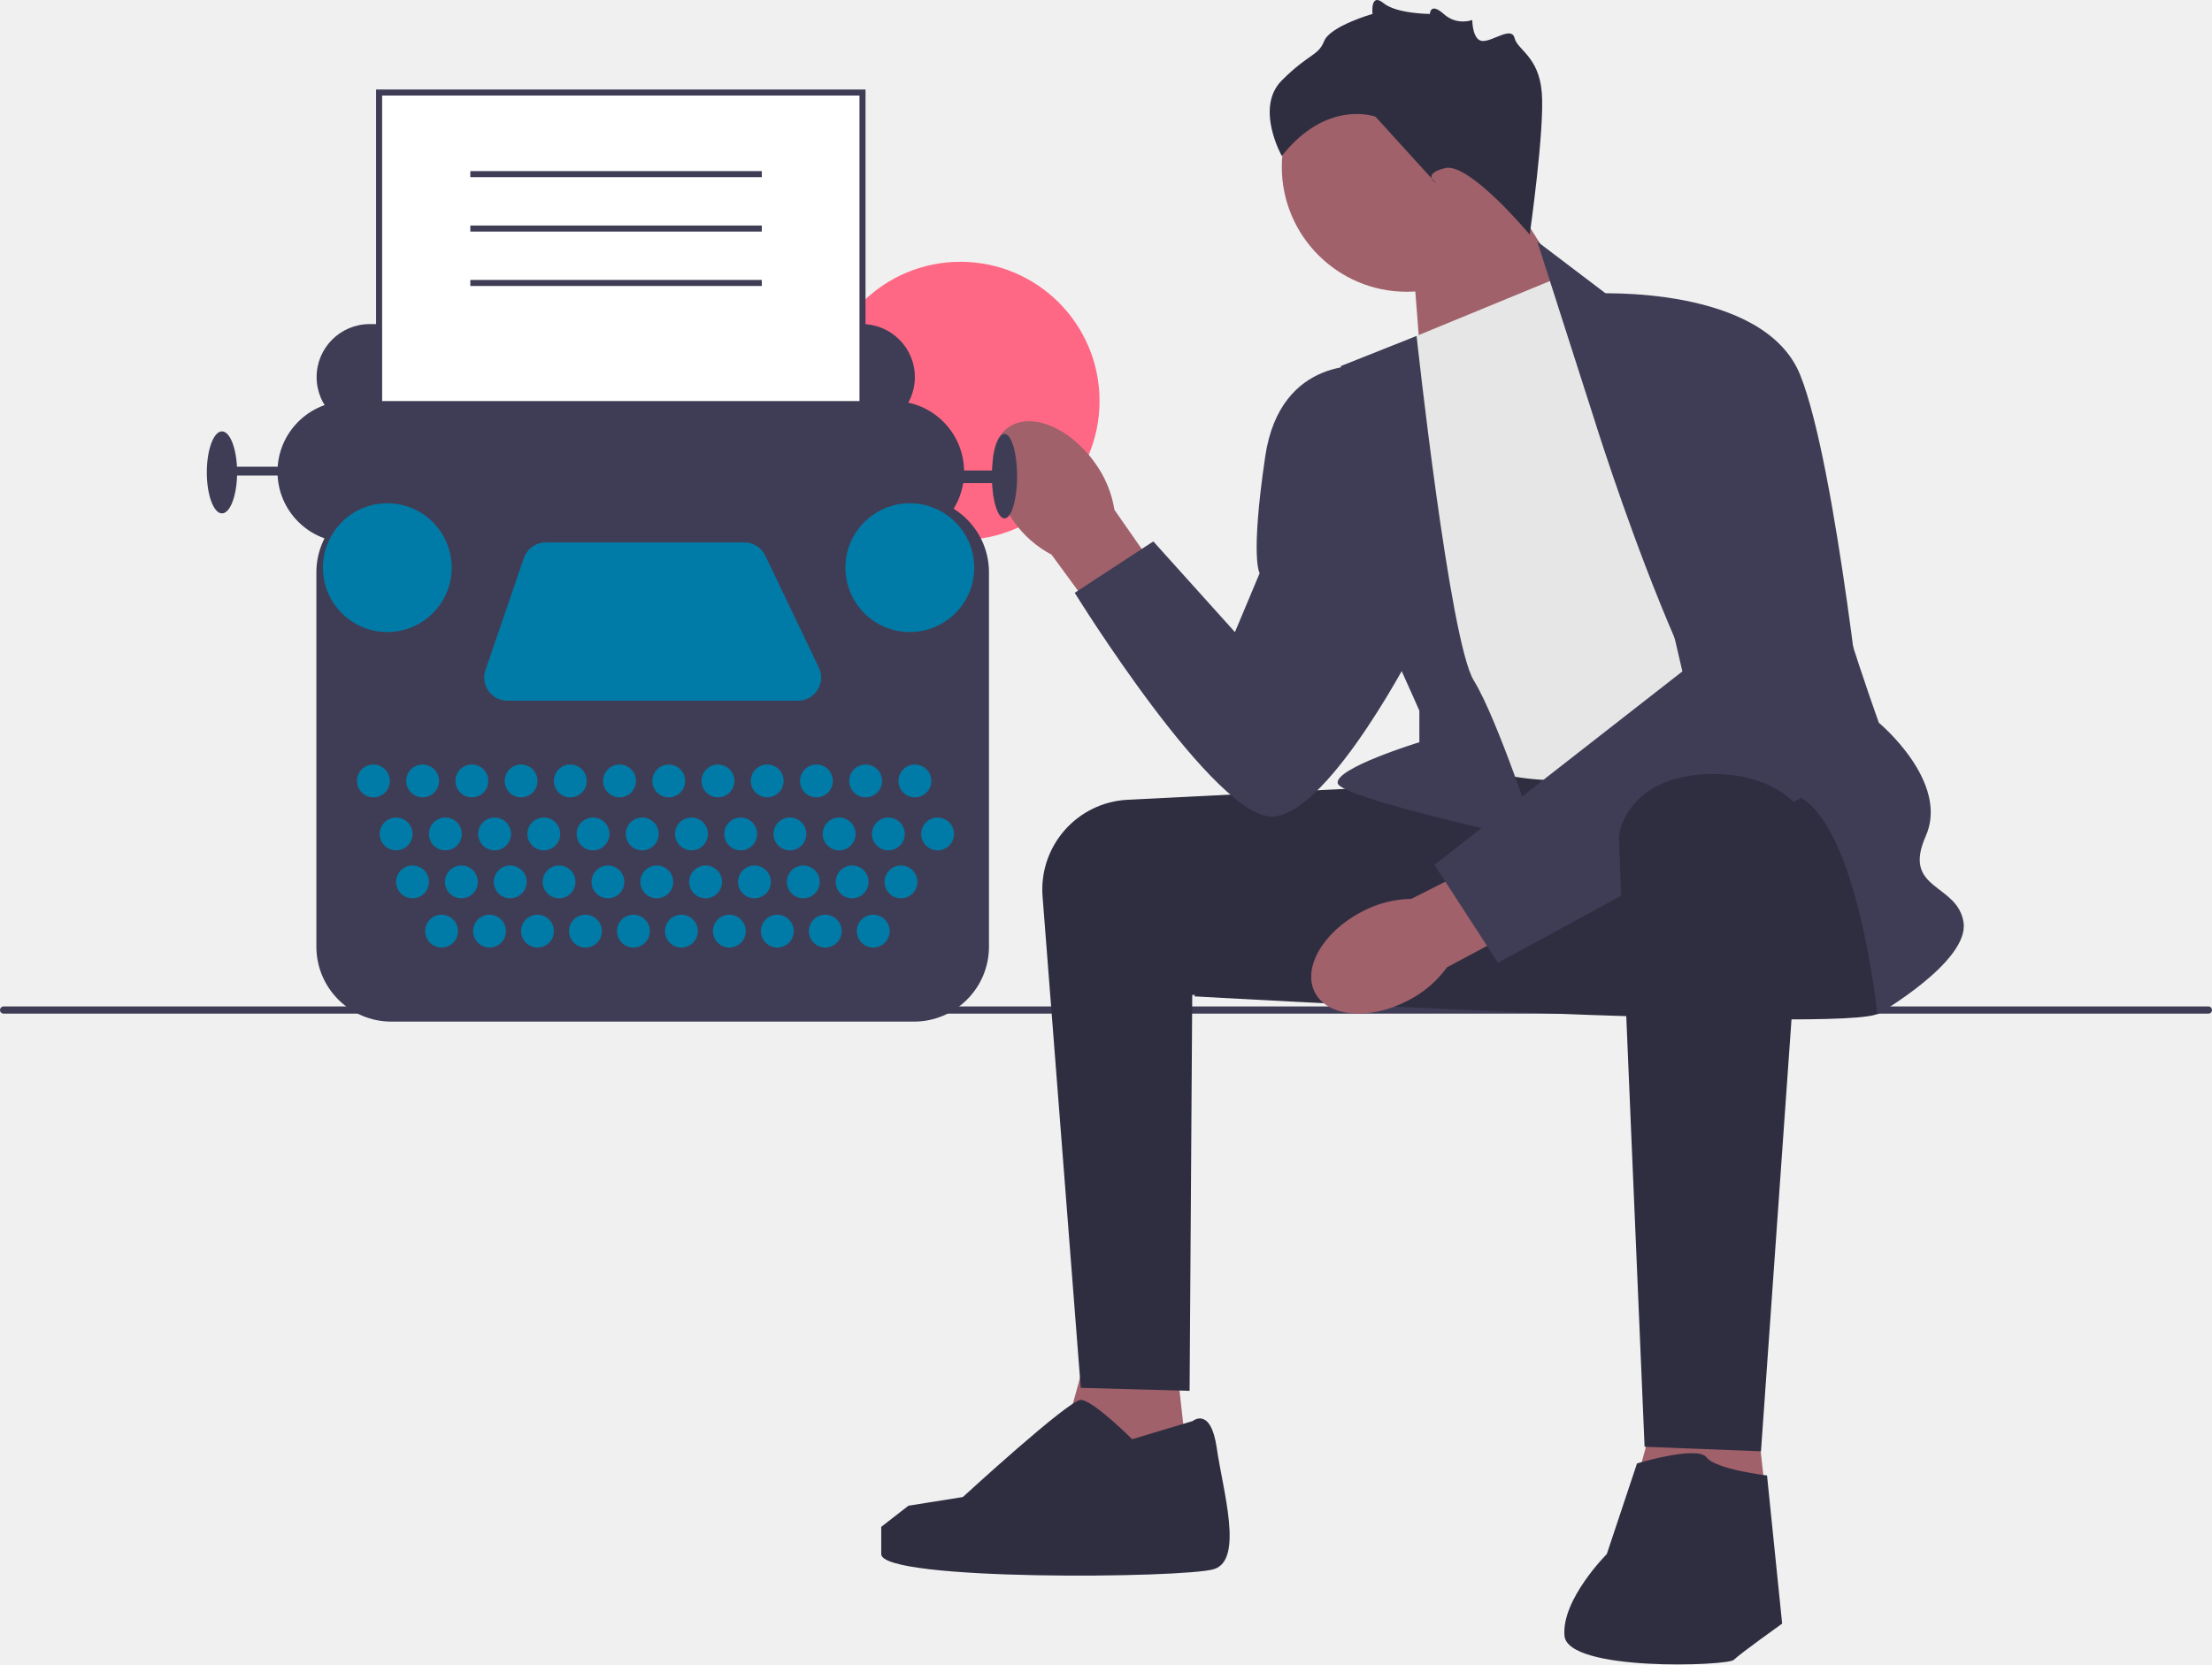
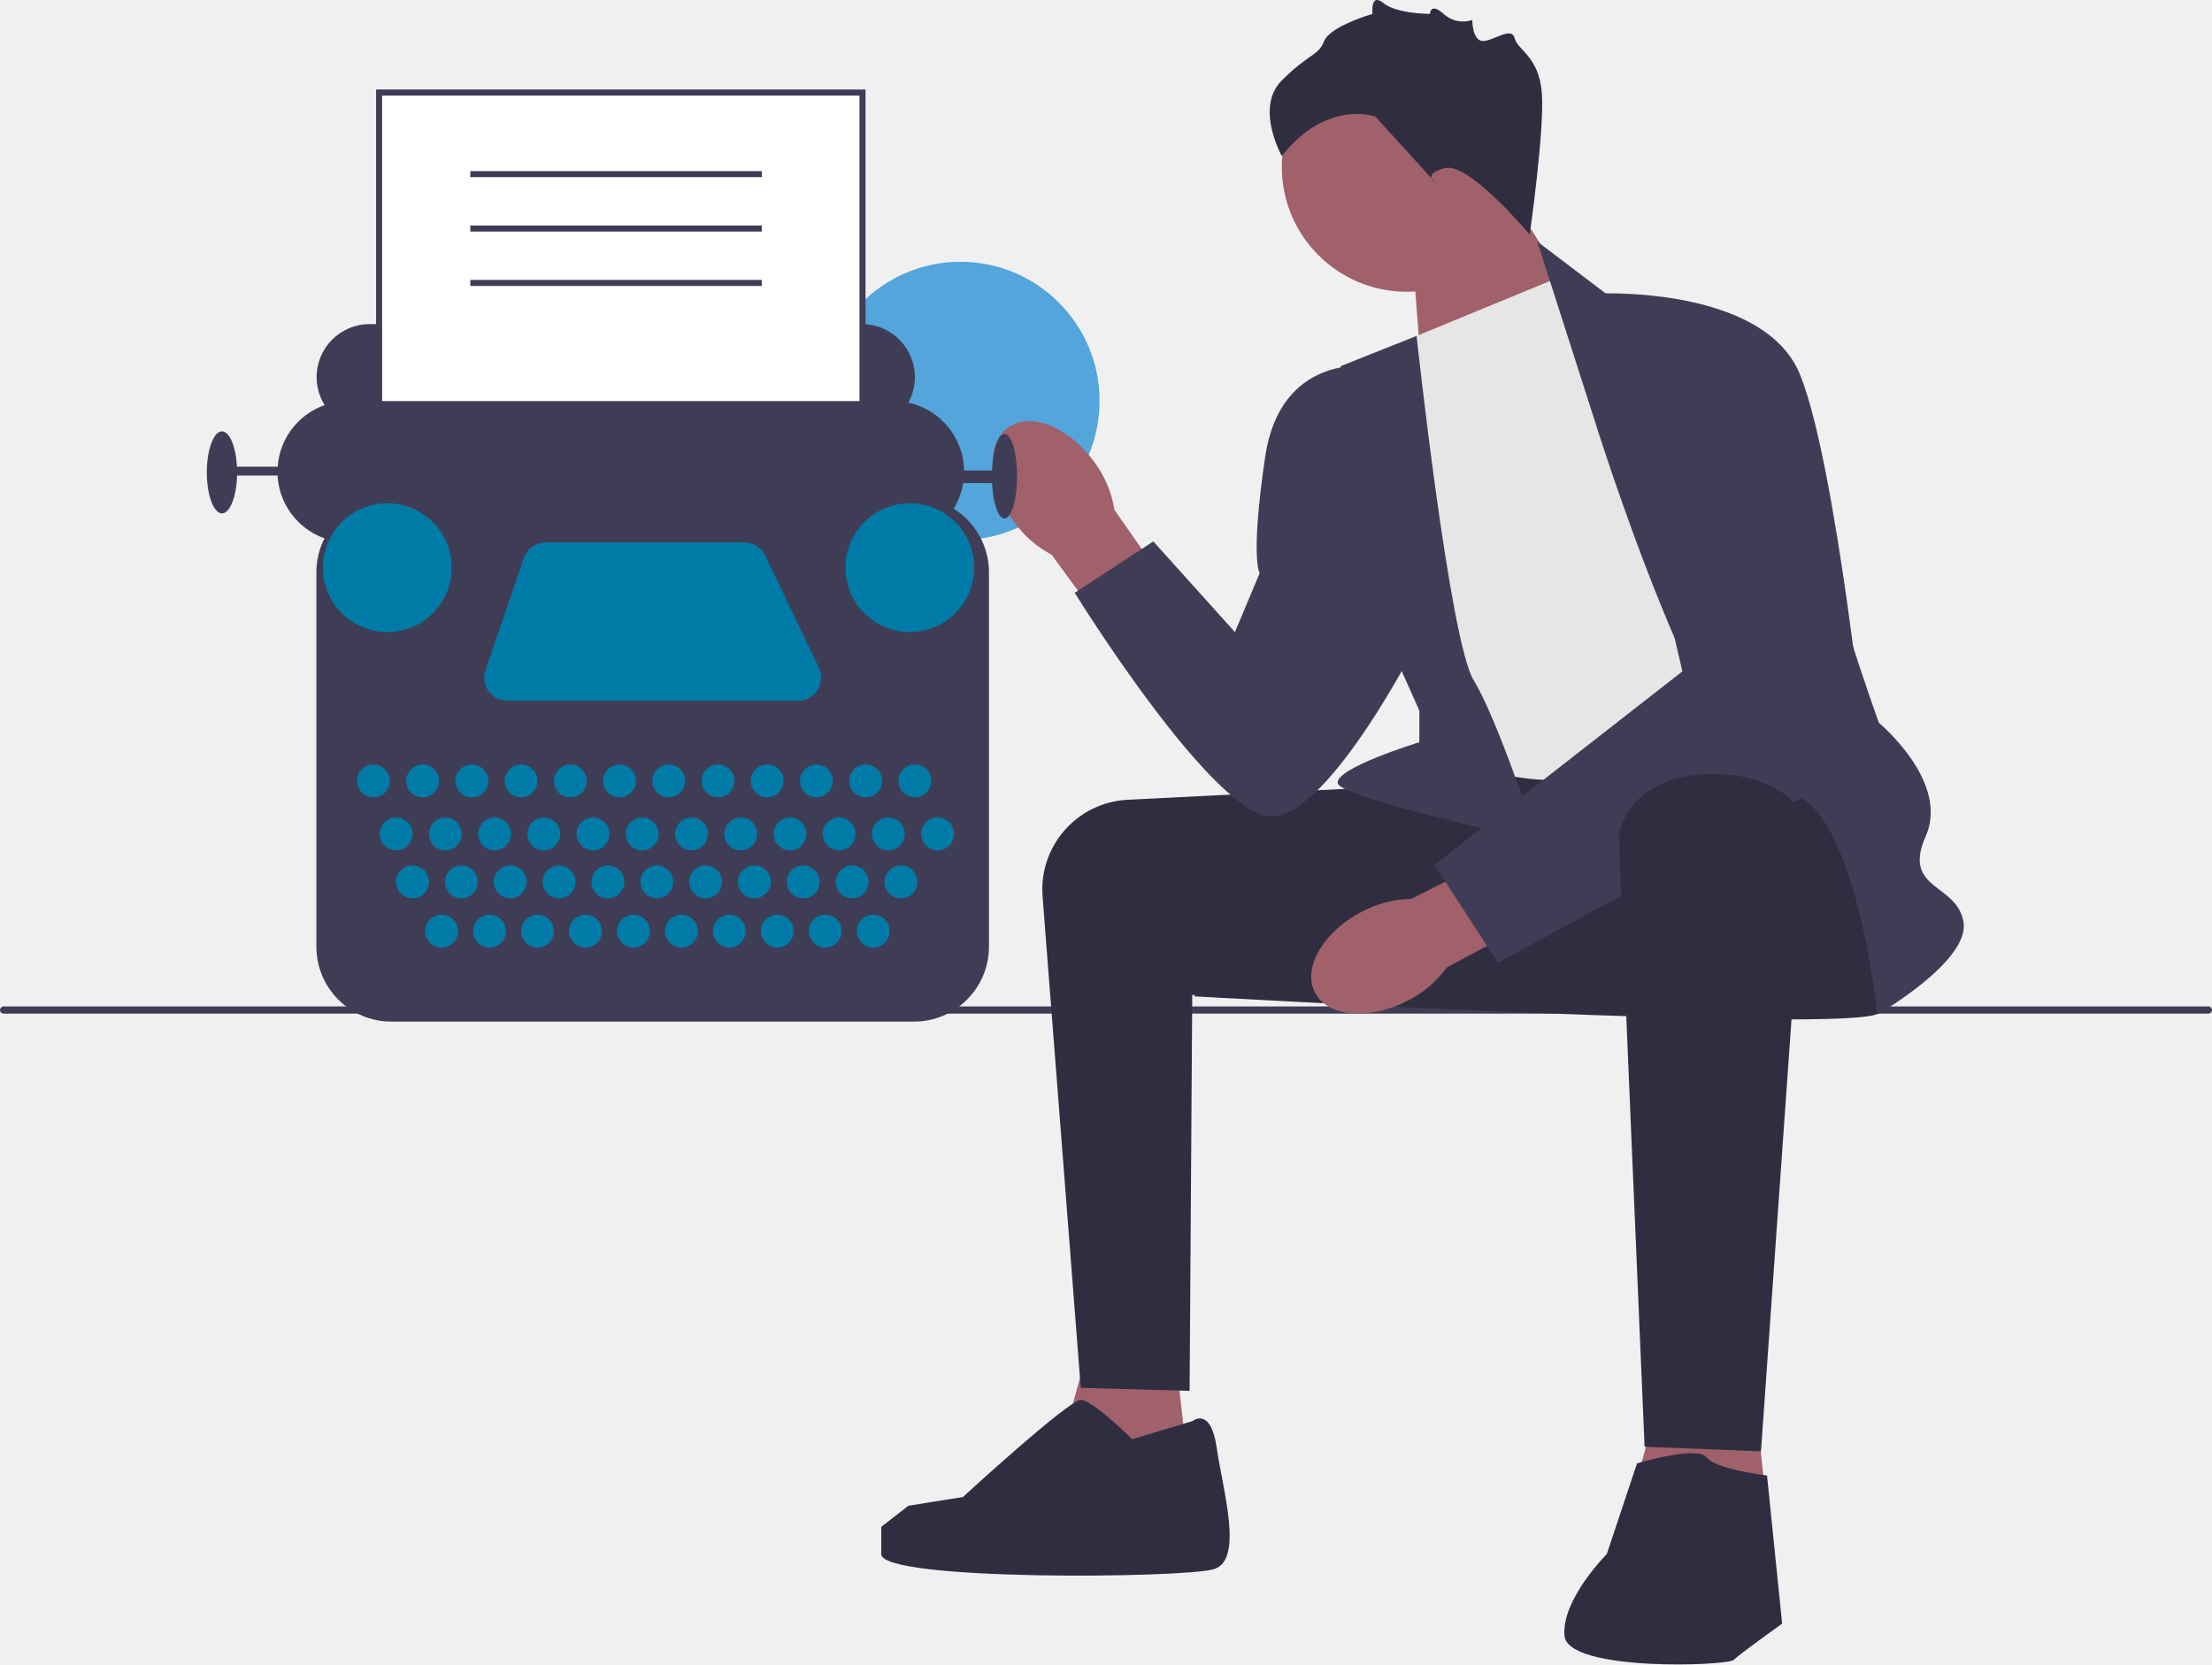
<svg xmlns="http://www.w3.org/2000/svg" width="731.67" height="550.618" viewBox="0 0 731.67 550.618">
-   <circle cx="317.682" cy="132.627" r="46.021" fill="#ff6884" />
+   <circle cx="317.682" cy="132.627" r="46.021" fill="#53A5DB" />
  <g>
    <path d="M0,334.134c0,.66,.53,1.19,1.19,1.19H730.48c.66,0,1.19-.53,1.19-1.19,0-.66-.53-1.19-1.19-1.19H1.19c-.66,0-1.19,.53-1.19,1.19Z" fill="#3f3d56" />
    <g>
      <polygon points="466.985 81.606 470.811 130.557 526.268 107.393 494.985 57.606 466.985 81.606" fill="#a0616a" />
      <circle cx="465.323" cy="55.181" r="41.339" fill="#a0616a" />
      <polygon points="387.985 440.606 394.985 503.393 345.985 496.606 361.985 438.606 387.985 440.606" fill="#a0616a" />
      <polygon points="578.985 449.606 585.985 512.393 536.985 505.606 552.985 447.606 578.985 449.606" fill="#a0616a" />
      <path d="M462.485,260.106c-.669,0-54.146,2.685-89.477,4.463-16.723,.841-29.452,15.315-28.155,32.009l12.632,162.528,36,1,.878-131,71.122,4-3-73Z" fill="#2f2e41" />
      <path d="M619.485,259.106s9,69,2,76c-7,7-226.5-5.5-226.5-5.5,0,0,48.154-69.537,56.827-71.519,8.673-1.981,146.673-8.981,146.673-8.981l21,10Z" fill="#2f2e41" />
      <path id="uuid-395a52e4-5c72-4314-a9bf-6720c6920e4c-428" d="M335.127,172.233c-8.359-11.691-9.103-25.48-1.662-30.799,7.441-5.319,20.247-.152,28.607,11.544,3.404,4.626,5.65,10,6.551,15.673l34.792,49.981-19.8,13.708-35.775-48.834c-5.078-2.688-9.437-6.554-12.714-11.273Z" fill="#a0616a" />
      <path id="uuid-2bcb0f29-4cb0-4836-b3e1-c42200070018-429" d="M465.674,331.017c-12.747,6.638-26.505,5.441-30.727-2.672-4.223-8.113,2.688-20.068,15.44-26.706,5.058-2.722,10.694-4.192,16.436-4.289l54.365-27.441,10.797,21.526-53.367,28.575c-3.374,4.65-7.812,8.425-12.944,11.008Z" fill="#a0616a" />
      <path d="M464.985,112.606l51-21,96,148s-67,15-90,18c-23,3-49-9-49-9l-8-136Z" fill="#e6e6e6" />
      <path d="M526.985,137.606l-18.5-57.709,24,18.209s68,45,68,64c0,19,21,77,21,77,0,0,23.5,19.5,15.5,37.5-8,18,10.5,15.5,12.5,28.5,2,13-28.5,30.5-28.5,30.5,0,0-7.5-73.5-31.5-73.5-24,0-62.5-124.5-62.5-124.5Z" fill="#3f3d56" />
      <path d="M468.568,111.13l-25.084,9.976s4,70,8,76,18,38,18,38v10.429s-28,8.571-27,13.571c1,5,66,19,66,19,0,0-13-40-21-53-8-13-18.916-113.976-18.916-113.976Z" fill="#3f3d56" />
      <path d="M527.485,97.106s56-3,68,27c12,30,22,128,22,128l-122,66.374-21-32.374,82-64-29-125Z" fill="#3f3d56" />
      <path d="M452.485,121.106s-29-4-34,30-1.823,38.5-1.823,38.5l-8.177,19.5-27-30-26,17s47,76,66,74c19-2,47-57,47-57l-16-92Z" fill="#3f3d56" />
      <path d="M597.323,270.145l-14.839,209.961-38.5-1.5s-8.5-198.5-8.5-201.5c0-3,4-20,29-21,25-1,32.839,14.039,32.839,14.039Z" fill="#2f2e41" />
      <path d="M541.485,484.106s20-6,23-2c3,4,20,6,20,6l5,49s-14,10-16,12-55,4-56-8c-1-12,14-27,14-27l10-30Z" fill="#2f2e41" />
      <path d="M394.485,470.106s6-5,8,9c2,14,9,37-1,40-10,3-110,4-110-5v-9l9-7,18.004-2.869s34.996-32.131,38.996-32.131c4,0,17,13,17,13l20-6Z" fill="#2f2e41" />
      <path d="M505.985,77.606s-20-24-28-22-3,5-3,5l-20-22s-16-6-31,13c0,0-9-16,0-25,9-9,12-8,14-13,2-5,16-9,16-9,0,0-.803-7.197,3.598-3.598s15.394,3.598,15.394,3.598c0,0,.063-4,4.535,0s9.472,2,9.472,2c0,0,0,6.921,3.5,6.961,3.5,.039,9.5-4.961,10.5-.961s8,6,9,18-4,47-4,47Z" fill="#2f2e41" />
    </g>
  </g>
  <g>
    <rect x="104.731" y="107.214" width="197.887" height="35.069" rx="17.534" ry="17.534" fill="#3f3d56" />
    <rect x="125.397" y="30.606" width="159.896" height="175.343" fill="#fff" />
    <path d="M286.293,206.949H124.397V29.606h161.896V206.949Zm-159.896-2h157.896V31.606H126.397V204.949Z" fill="#3f3d56" />
    <rect x="91.789" y="132.681" width="227.111" height="46.758" rx="23.379" ry="23.379" fill="#3f3d56" />
    <ellipse cx="332.26" cy="157.521" rx="4.175" ry="13.986" fill="#3f3d56" />
    <ellipse cx="73.42" cy="156.269" rx="5.01" ry="13.568" fill="#3f3d56" />
    <rect x="74.672" y="154.39" width="28.806" height="2.922" fill="#3f3d56" />
    <rect x="306.376" y="155.642" width="23.379" height="4.175" fill="#3f3d56" />
    <path d="M302.334,337.957H129.439c-13.669,0-24.79-11.121-24.79-24.79v-123.841c0-13.669,11.121-24.79,24.79-24.79h172.896c13.669,0,24.789,11.121,24.789,24.79v123.841c0,13.669-11.12,24.79-24.789,24.79Z" fill="#3f3d56" />
    <circle cx="123.518" cy="258.343" r="5.427" fill="#007BA7" />
    <circle cx="131.033" cy="275.878" r="5.427" fill="#007BA7" />
    <circle cx="136.46" cy="291.742" r="5.427" fill="#007BA7" />
    <circle cx="146.062" cy="308.024" r="5.427" fill="#007BA7" />
    <circle cx="161.926" cy="308.024" r="5.427" fill="#007BA7" />
    <circle cx="177.791" cy="308.024" r="5.427" fill="#007BA7" />
    <circle cx="193.655" cy="308.024" r="5.427" fill="#007BA7" />
    <circle cx="209.52" cy="308.024" r="5.427" fill="#007BA7" />
    <circle cx="225.384" cy="308.024" r="5.427" fill="#007BA7" />
    <circle cx="241.248" cy="308.024" r="5.427" fill="#007BA7" />
    <circle cx="257.113" cy="308.024" r="5.427" fill="#007BA7" />
    <circle cx="272.977" cy="308.024" r="5.427" fill="#007BA7" />
    <circle cx="288.841" cy="308.024" r="5.427" fill="#007BA7" />
    <circle cx="152.617" cy="291.742" r="5.427" fill="#007BA7" />
    <circle cx="168.773" cy="291.742" r="5.427" fill="#007BA7" />
    <circle cx="184.93" cy="291.742" r="5.427" fill="#007BA7" />
    <circle cx="201.086" cy="291.742" r="5.427" fill="#007BA7" />
    <circle cx="217.243" cy="291.742" r="5.427" fill="#007BA7" />
    <circle cx="233.4" cy="291.742" r="5.427" fill="#007BA7" />
    <circle cx="249.556" cy="291.742" r="5.427" fill="#007BA7" />
    <circle cx="265.713" cy="291.742" r="5.427" fill="#007BA7" />
    <circle cx="281.869" cy="291.742" r="5.427" fill="#007BA7" />
    <circle cx="298.026" cy="291.742" r="5.427" fill="#007BA7" />
    <circle cx="147.314" cy="275.878" r="5.427" fill="#007BA7" />
    <circle cx="163.596" cy="275.878" r="5.427" fill="#007BA7" />
    <circle cx="179.878" cy="275.878" r="5.427" fill="#007BA7" />
    <circle cx="196.16" cy="275.878" r="5.427" fill="#007BA7" />
    <circle cx="212.442" cy="275.878" r="5.427" fill="#007BA7" />
    <circle cx="228.724" cy="275.878" r="5.427" fill="#007BA7" />
    <circle cx="245.006" cy="275.878" r="5.427" fill="#007BA7" />
    <circle cx="261.287" cy="275.878" r="5.427" fill="#007BA7" />
    <circle cx="277.569" cy="275.878" r="5.427" fill="#007BA7" />
    <circle cx="293.851" cy="275.878" r="5.427" fill="#007BA7" />
    <circle cx="310.133" cy="275.878" r="5.427" fill="#007BA7" />
    <circle cx="139.8" cy="258.343" r="5.427" fill="#007BA7" />
    <circle cx="156.082" cy="258.343" r="5.427" fill="#007BA7" />
    <circle cx="172.363" cy="258.343" r="5.427" fill="#007BA7" />
    <circle cx="188.645" cy="258.343" r="5.427" fill="#007BA7" />
    <circle cx="204.927" cy="258.343" r="5.427" fill="#007BA7" />
    <circle cx="221.209" cy="258.343" r="5.427" fill="#007BA7" />
    <circle cx="237.491" cy="258.343" r="5.427" fill="#007BA7" />
    <circle cx="253.773" cy="258.343" r="5.427" fill="#007BA7" />
    <circle cx="270.055" cy="258.343" r="5.427" fill="#007BA7" />
    <circle cx="286.336" cy="258.343" r="5.427" fill="#007BA7" />
    <circle cx="302.618" cy="258.343" r="5.427" fill="#007BA7" />
    <circle cx="128.11" cy="187.789" r="21.292" fill="#007BA7" />
    <circle cx="300.948" cy="187.789" r="21.292" fill="#007BA7" />
    <path d="M180.522,179.439h65.701c2.945,0,5.628,1.691,6.899,4.347l17.731,37.06c2.429,5.076-1.272,10.948-6.899,10.948h-96.139c-5.248,0-8.936-5.164-7.234-10.128l12.707-37.06c1.06-3.091,3.967-5.167,7.234-5.167Z" fill="#007BA7" />
  </g>
  <rect x="155.568" y="56.606" width="96.417" height="2" fill="#3f3d56" />
  <rect x="155.568" y="74.606" width="96.417" height="2" fill="#3f3d56" />
  <rect x="155.568" y="92.606" width="96.417" height="2" fill="#3f3d56" />
</svg>
